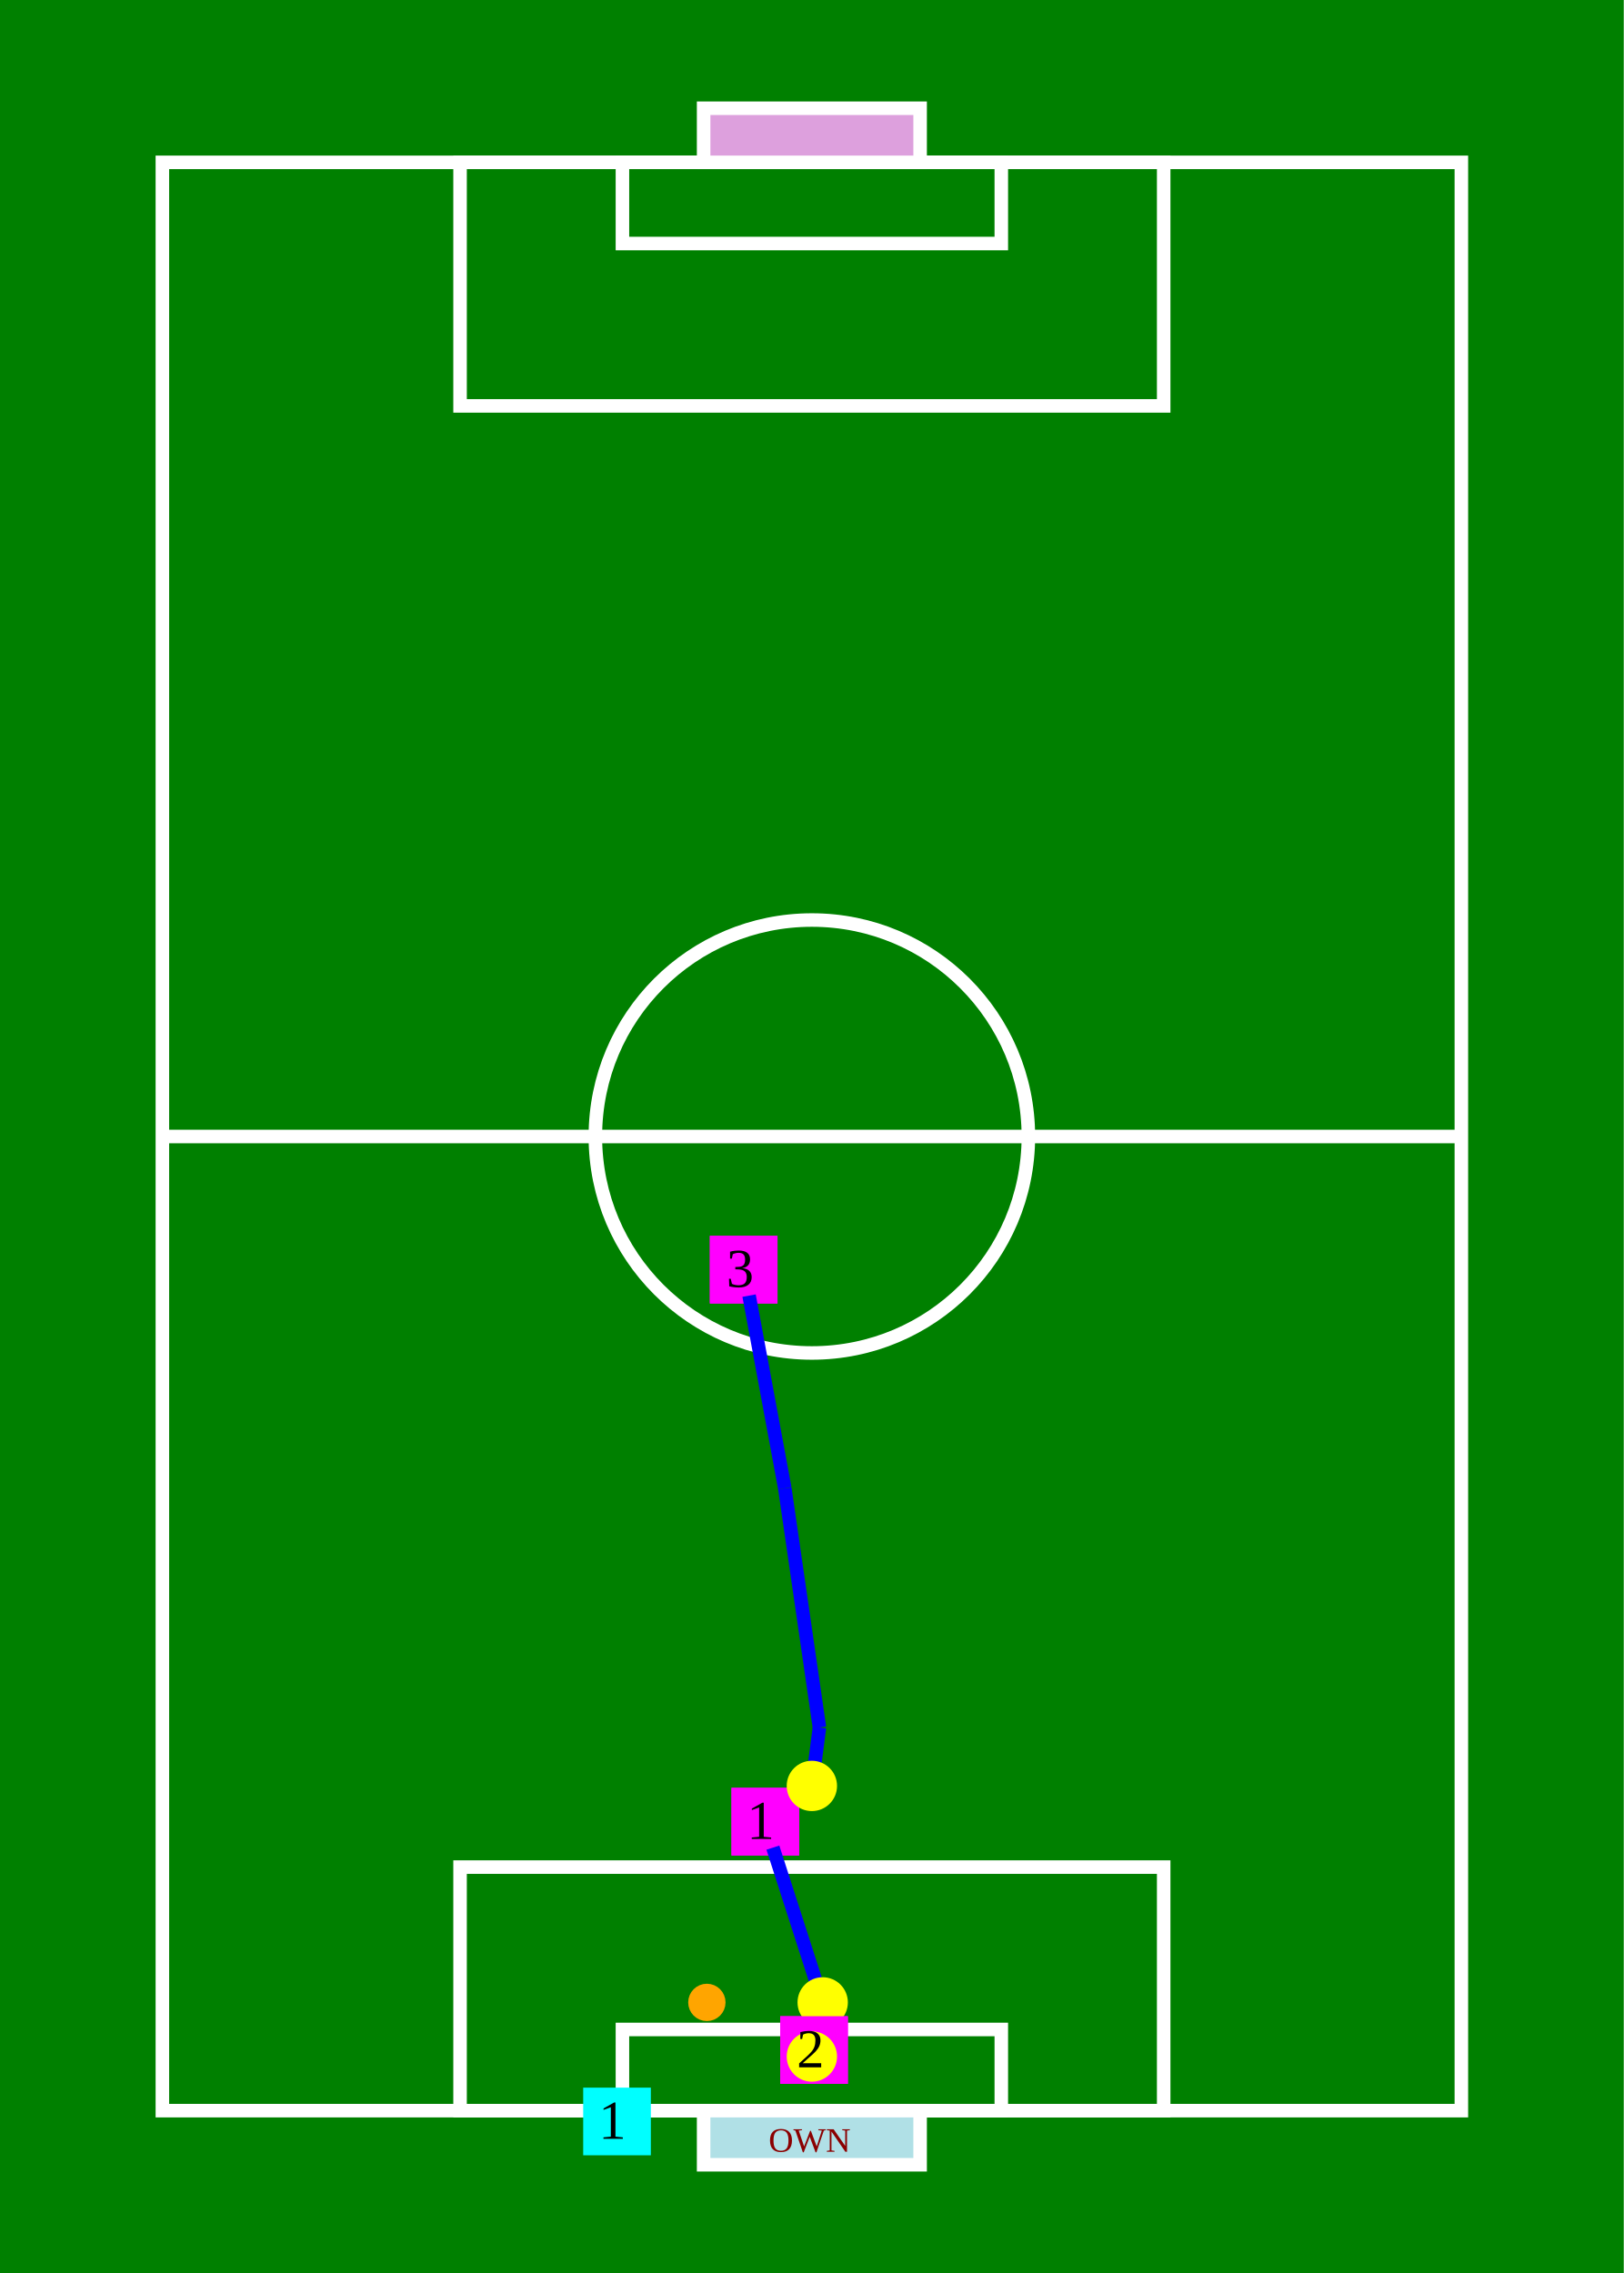
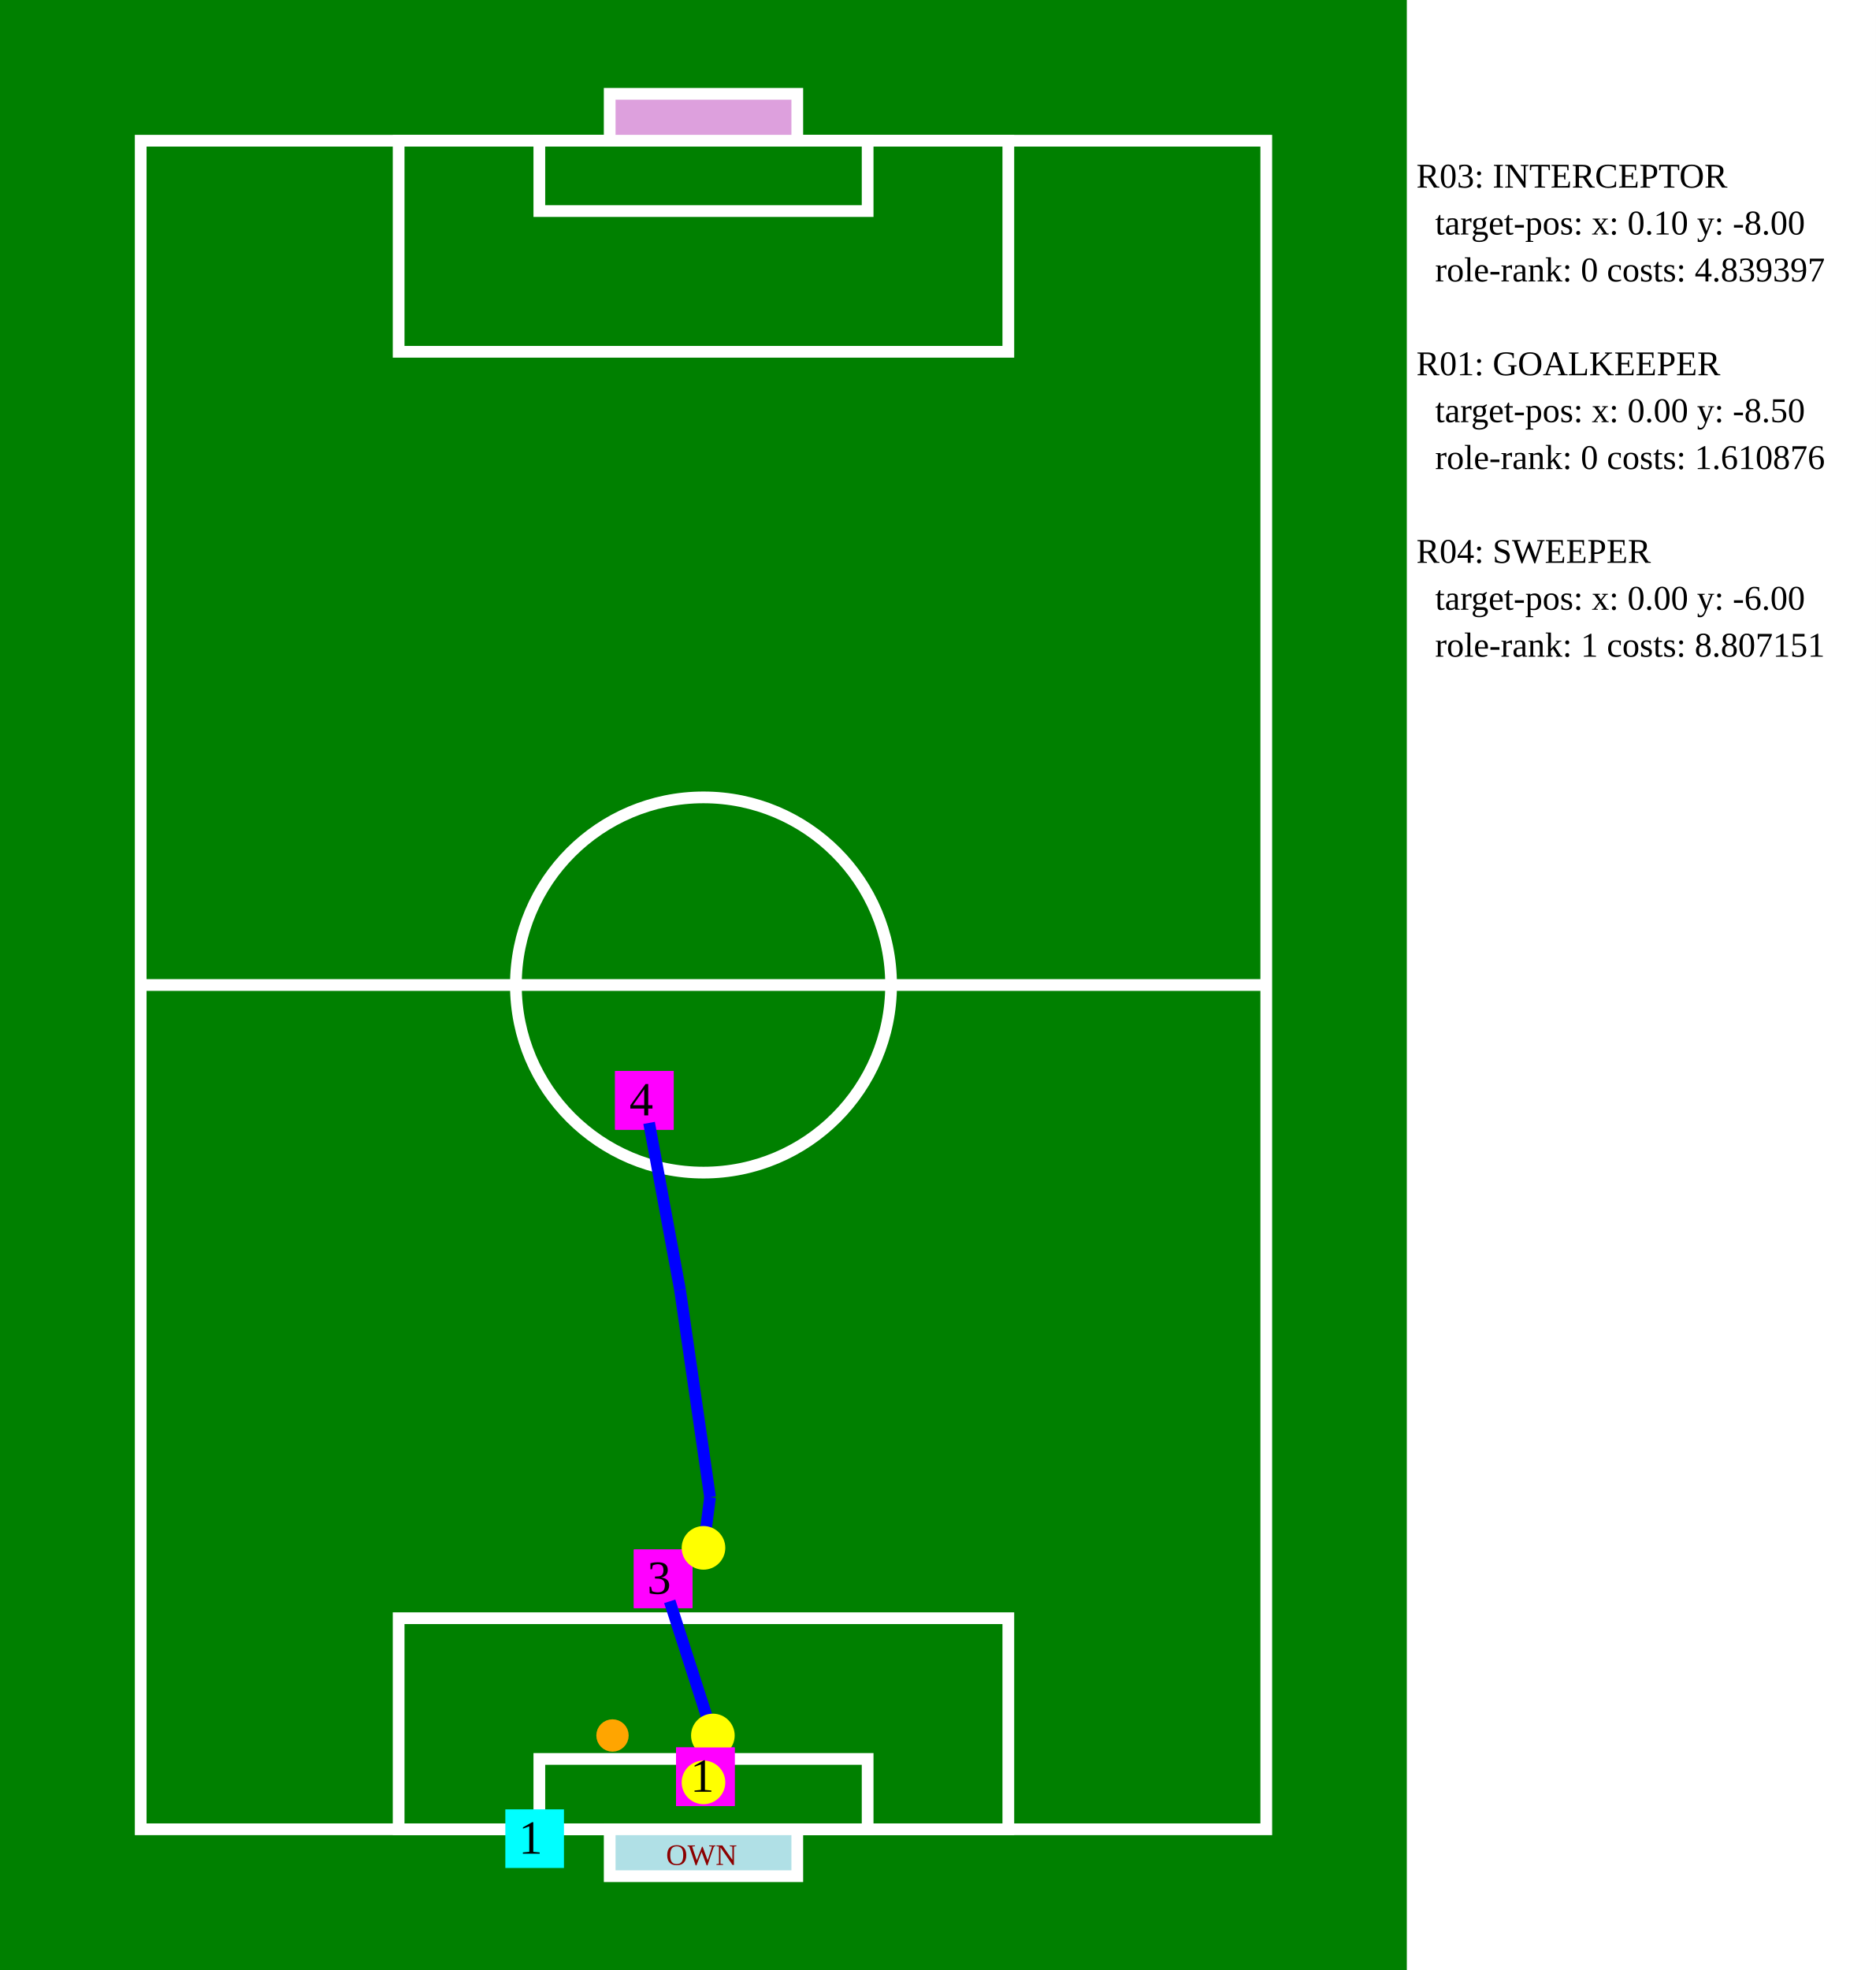
- <svg xmlns="http://www.w3.org/2000/svg" width="15.00cm" height="21.00cm" version="1.1">
+ <svg xmlns="http://www.w3.org/2000/svg" width="20.00cm" height="21.00cm" version="1.1">
  <rect x="0cm" y="0cm" width="15.00cm" height="21.00cm" fill="green" stroke-width="0.02cm" />
+   <rect x="15.00cm" y="0cm" width="5.00cm" height="21.00cm" fill="white" stroke-width="0.02cm" />
+   <text x="15.10cm" y="2.00cm" font-size="14" font-weight-absolute="bold" fill="black">R03: INTERCEPTOR</text>
+   <text x="15.30cm" y="2.50cm" font-size="14" font-weight-absolute="bold" fill="black">target-pos: x: 0.10 y: -8.00</text>
+   <text x="15.30cm" y="3.00cm" font-size="14" font-weight-absolute="bold" fill="black">role-rank: 0 costs: 4.839397</text>
+   <text x="15.10cm" y="4.00cm" font-size="14" font-weight-absolute="bold" fill="black">R01: GOALKEEPER</text>
+   <text x="15.30cm" y="4.50cm" font-size="14" font-weight-absolute="bold" fill="black">target-pos: x: 0.00 y: -8.50</text>
+   <text x="15.30cm" y="5.00cm" font-size="14" font-weight-absolute="bold" fill="black">role-rank: 0 costs: 1.610876</text>
+   <text x="15.10cm" y="6.00cm" font-size="14" font-weight-absolute="bold" fill="black">R04: SWEEPER</text>
+   <text x="15.30cm" y="6.50cm" font-size="14" font-weight-absolute="bold" fill="black">target-pos: x: 0.00 y: -6.00</text>
+   <text x="15.30cm" y="7.00cm" font-size="14" font-weight-absolute="bold" fill="black">role-rank: 1 costs: 8.807151</text>
  <rect x="1.50cm" y="1.50cm" width="12.00cm" height="18.00cm" fill="none" stroke="white" stroke-width="0.125cm" />
  <line x1="1.50cm" y1="10.50cm" x2="13.50cm" y2="10.50cm" stroke-width="0.125cm" stroke="white" />
  <circle cx="7.50cm" cy="10.50cm" r="2.00cm" fill="none" stroke="white" stroke-width="0.125cm" />
  <rect x="4.25cm" y="1.50cm" width="6.50cm" height="2.25cm" fill="green" stroke="white" stroke-width="0.125cm" />
  <rect x="4.25cm" y="17.25cm" width="6.50cm" height="2.25cm" fill="green" stroke="white" stroke-width="0.125cm" />
  <rect x="5.75cm" y="1.50cm" width="3.50cm" height="0.75cm" fill="green" stroke="white" stroke-width="0.125cm" />
  <rect x="5.75cm" y="18.75cm" width="3.50cm" height="0.75cm" fill="green" stroke="white" stroke-width="0.125cm" />
  <rect x="6.50cm" y="1.00cm" width="2.00cm" height="0.50cm" fill="plum" stroke="white" stroke-width="0.125cm" />
  <rect x="6.50cm" y="19.50cm" width="2.00cm" height="0.50cm" fill="powderblue" stroke="white" stroke-width="0.125cm" />
  <text x="7.10cm" y="19.88cm" fill="darkred">OWN</text>
  <rect x="5.45cm" y="19.35cm" width="0.50cm" height="0.50cm" fill="cyan" stroke="cyan" stroke-width="0.125cm" />
  <text x="5.53cm" y="19.76cm" font-size="large" font-weight-absolute="bold" fill="black">1</text>
  <rect x="6.82cm" y="16.58cm" width="0.50cm" height="0.50cm" fill="magenta" stroke="magenta" stroke-width="0.125cm" />
  <rect x="7.27cm" y="18.69cm" width="0.50cm" height="0.50cm" fill="magenta" stroke="magenta" stroke-width="0.125cm" />
  <rect x="6.62cm" y="11.48cm" width="0.50cm" height="0.50cm" fill="magenta" stroke="magenta" stroke-width="0.125cm" />
  <rect x="6.82cm" y="16.58cm" width="0.50cm" height="0.50cm" fill="magenta" stroke="magenta" stroke-width="0.125cm" />
  <line x1="7.14cm" y1="17.07cm" x2="7.60cm" y2="18.50cm" stroke-width="0.125cm" stroke="blue" />
  <circle cx="7.60cm" cy="18.50cm" r="0.17cm" fill="yellow" stroke="yellow" stroke-width="0.125cm" />
  <rect x="7.27cm" y="18.69cm" width="0.50cm" height="0.50cm" fill="magenta" stroke="magenta" stroke-width="0.125cm" />
  <line x1="7.45cm" y1="19.17cm" x2="7.50cm" y2="19.00cm" stroke-width="0.125cm" stroke="blue" />
  <circle cx="7.50cm" cy="19.00cm" r="0.17cm" fill="yellow" stroke="yellow" stroke-width="0.125cm" />
  <rect x="6.62cm" y="11.48cm" width="0.50cm" height="0.50cm" fill="magenta" stroke="magenta" stroke-width="0.125cm" />
  <line x1="6.92cm" y1="11.97cm" x2="7.25cm" y2="13.75cm" stroke-width="0.125cm" stroke="blue" />
  <line x1="7.25cm" y1="13.75cm" x2="7.57cm" y2="15.96cm" stroke-width="0.125cm" stroke="blue" />
  <line x1="7.57cm" y1="15.96cm" x2="7.50cm" y2="16.50cm" stroke-width="0.125cm" stroke="blue" />
  <circle cx="7.50cm" cy="16.50cm" r="0.17cm" fill="yellow" stroke="yellow" stroke-width="0.125cm" />
-   <text x="6.90cm" y="16.99cm" font-size="large" font-weight-absolute="bold" fill="black">1</text>
-   <text x="7.36cm" y="19.10cm" font-size="large" font-weight-absolute="bold" fill="black">2</text>
-   <text x="6.71cm" y="11.89cm" font-size="large" font-weight-absolute="bold" fill="black">3</text>
+   <text x="6.90cm" y="16.99cm" font-size="large" font-weight-absolute="bold" fill="black">3</text>
+   <text x="7.36cm" y="19.10cm" font-size="large" font-weight-absolute="bold" fill="black">1</text>
+   <text x="6.71cm" y="11.89cm" font-size="large" font-weight-absolute="bold" fill="black">4</text>
  <circle cx="6.53cm" cy="18.50cm" r="0.11cm" fill="orange" stroke="orange" stroke-width="0.125cm" />
</svg>
